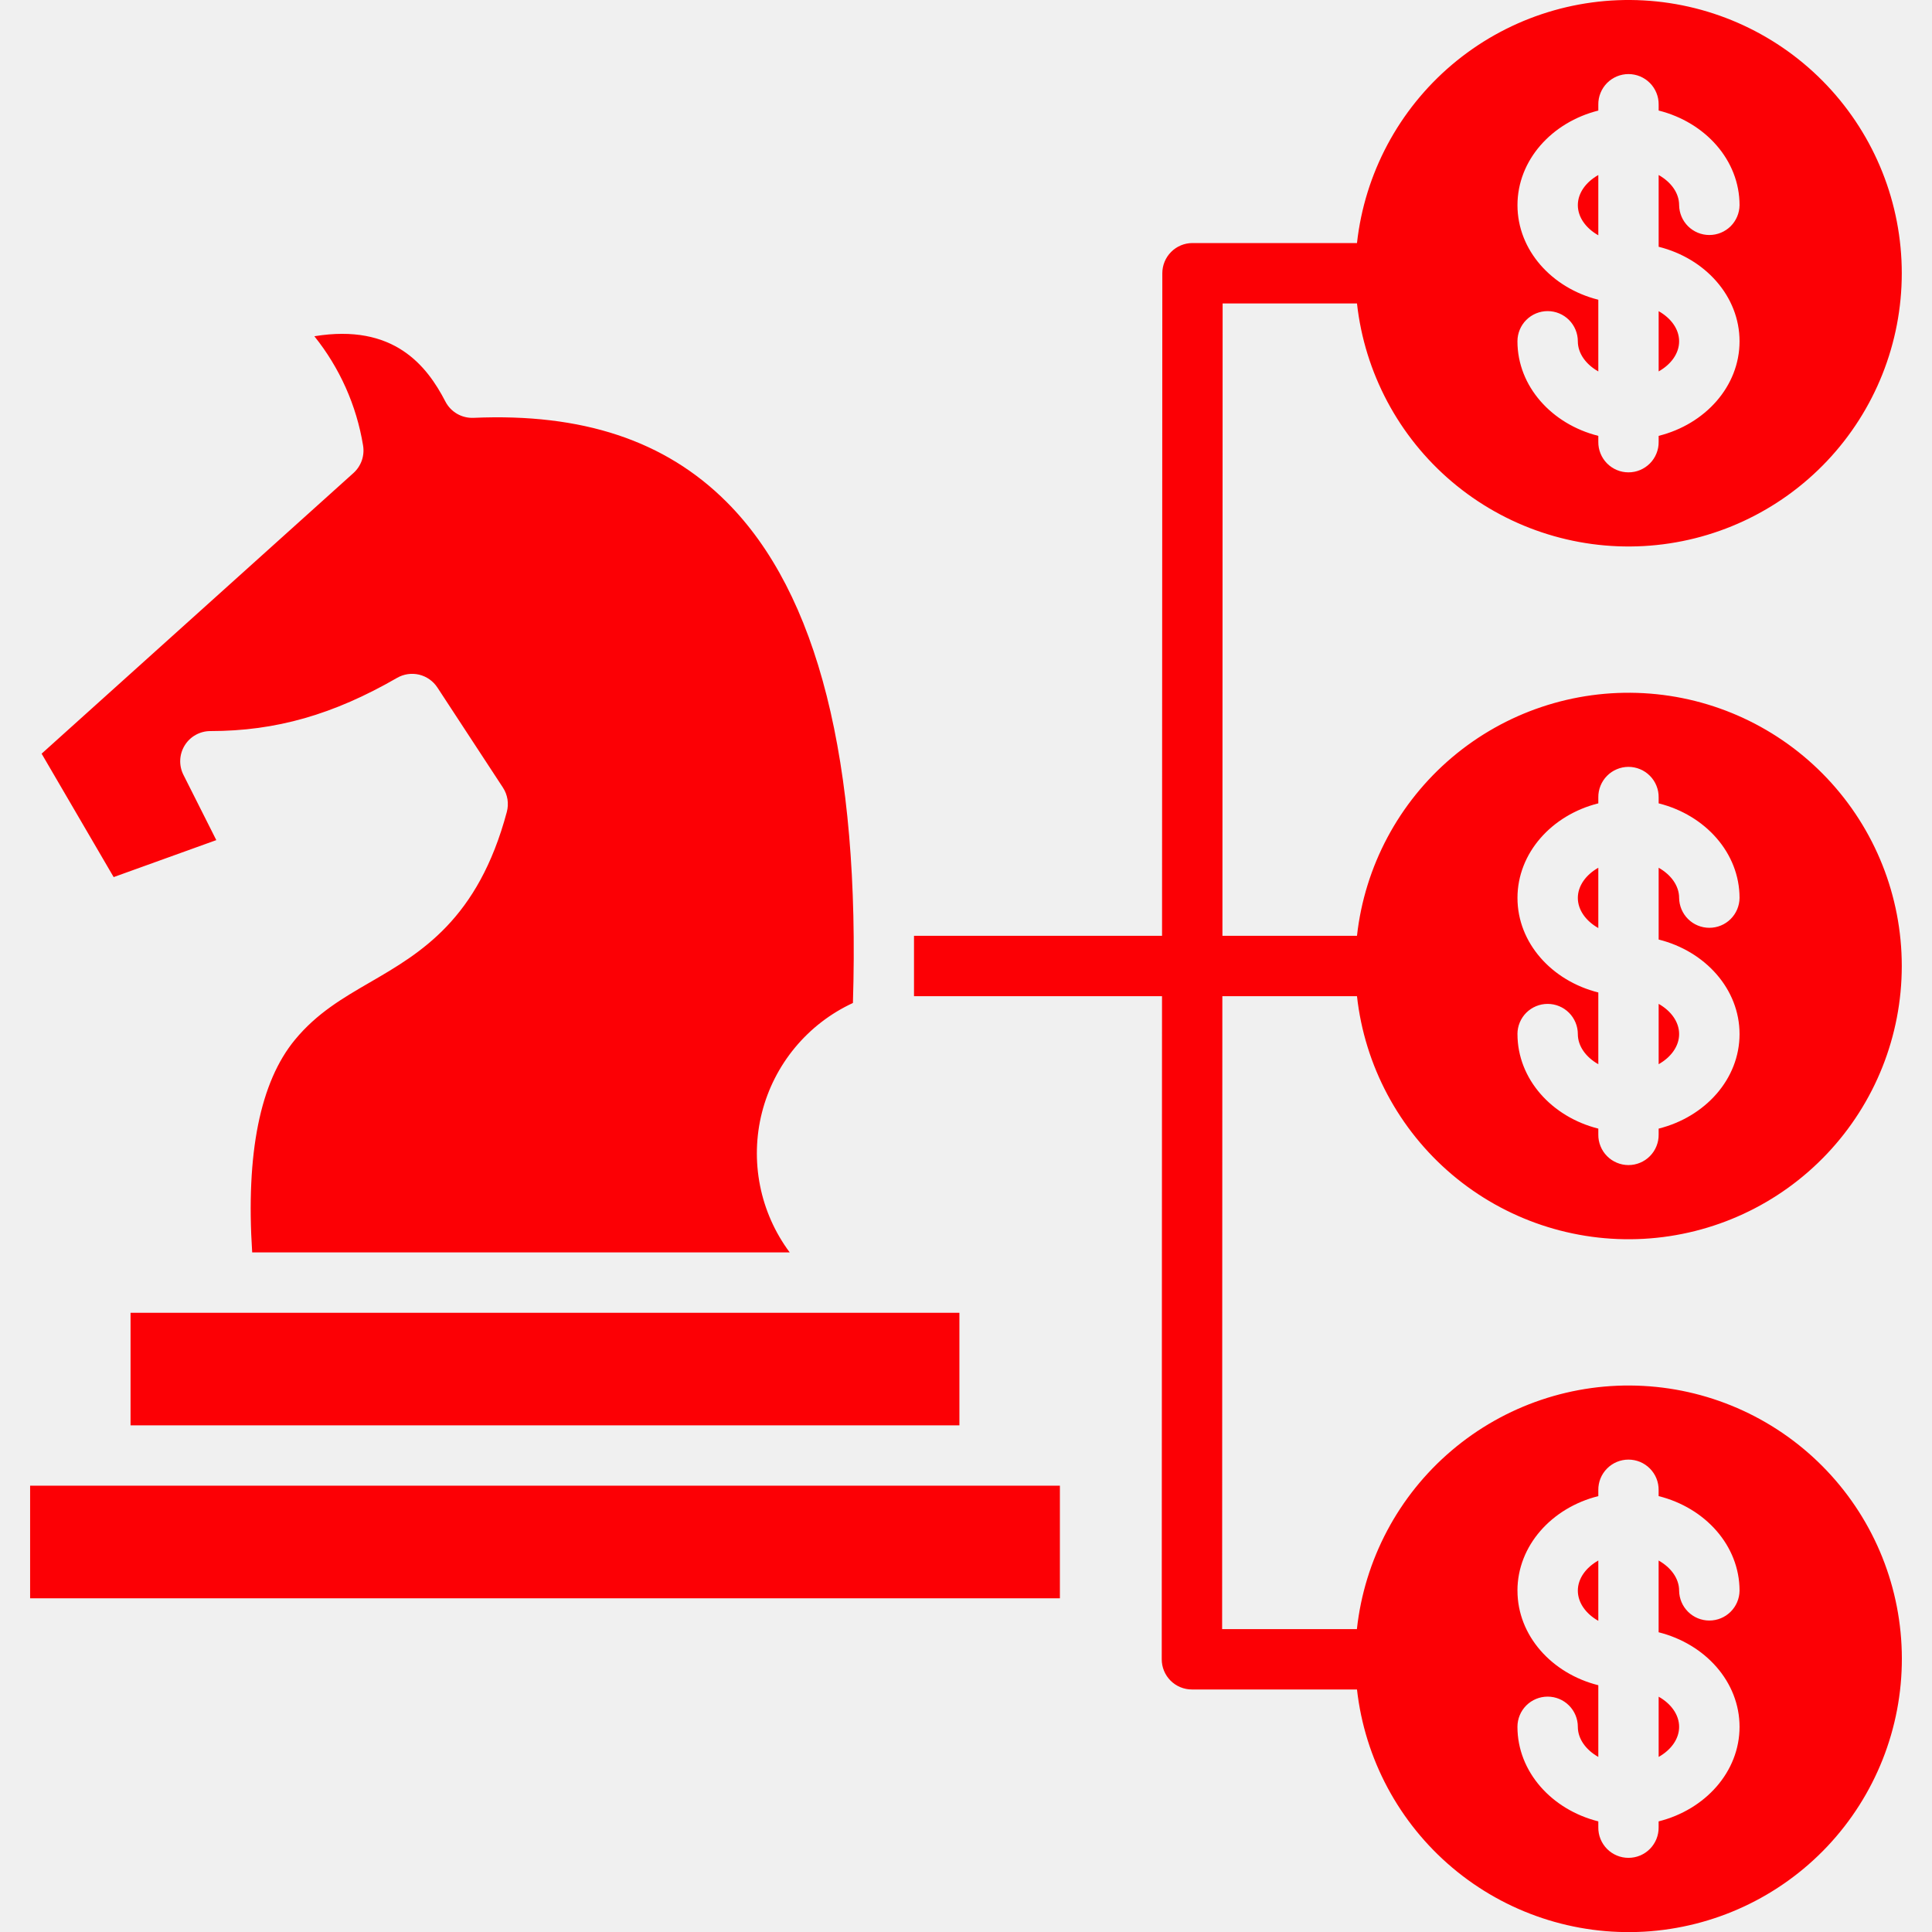
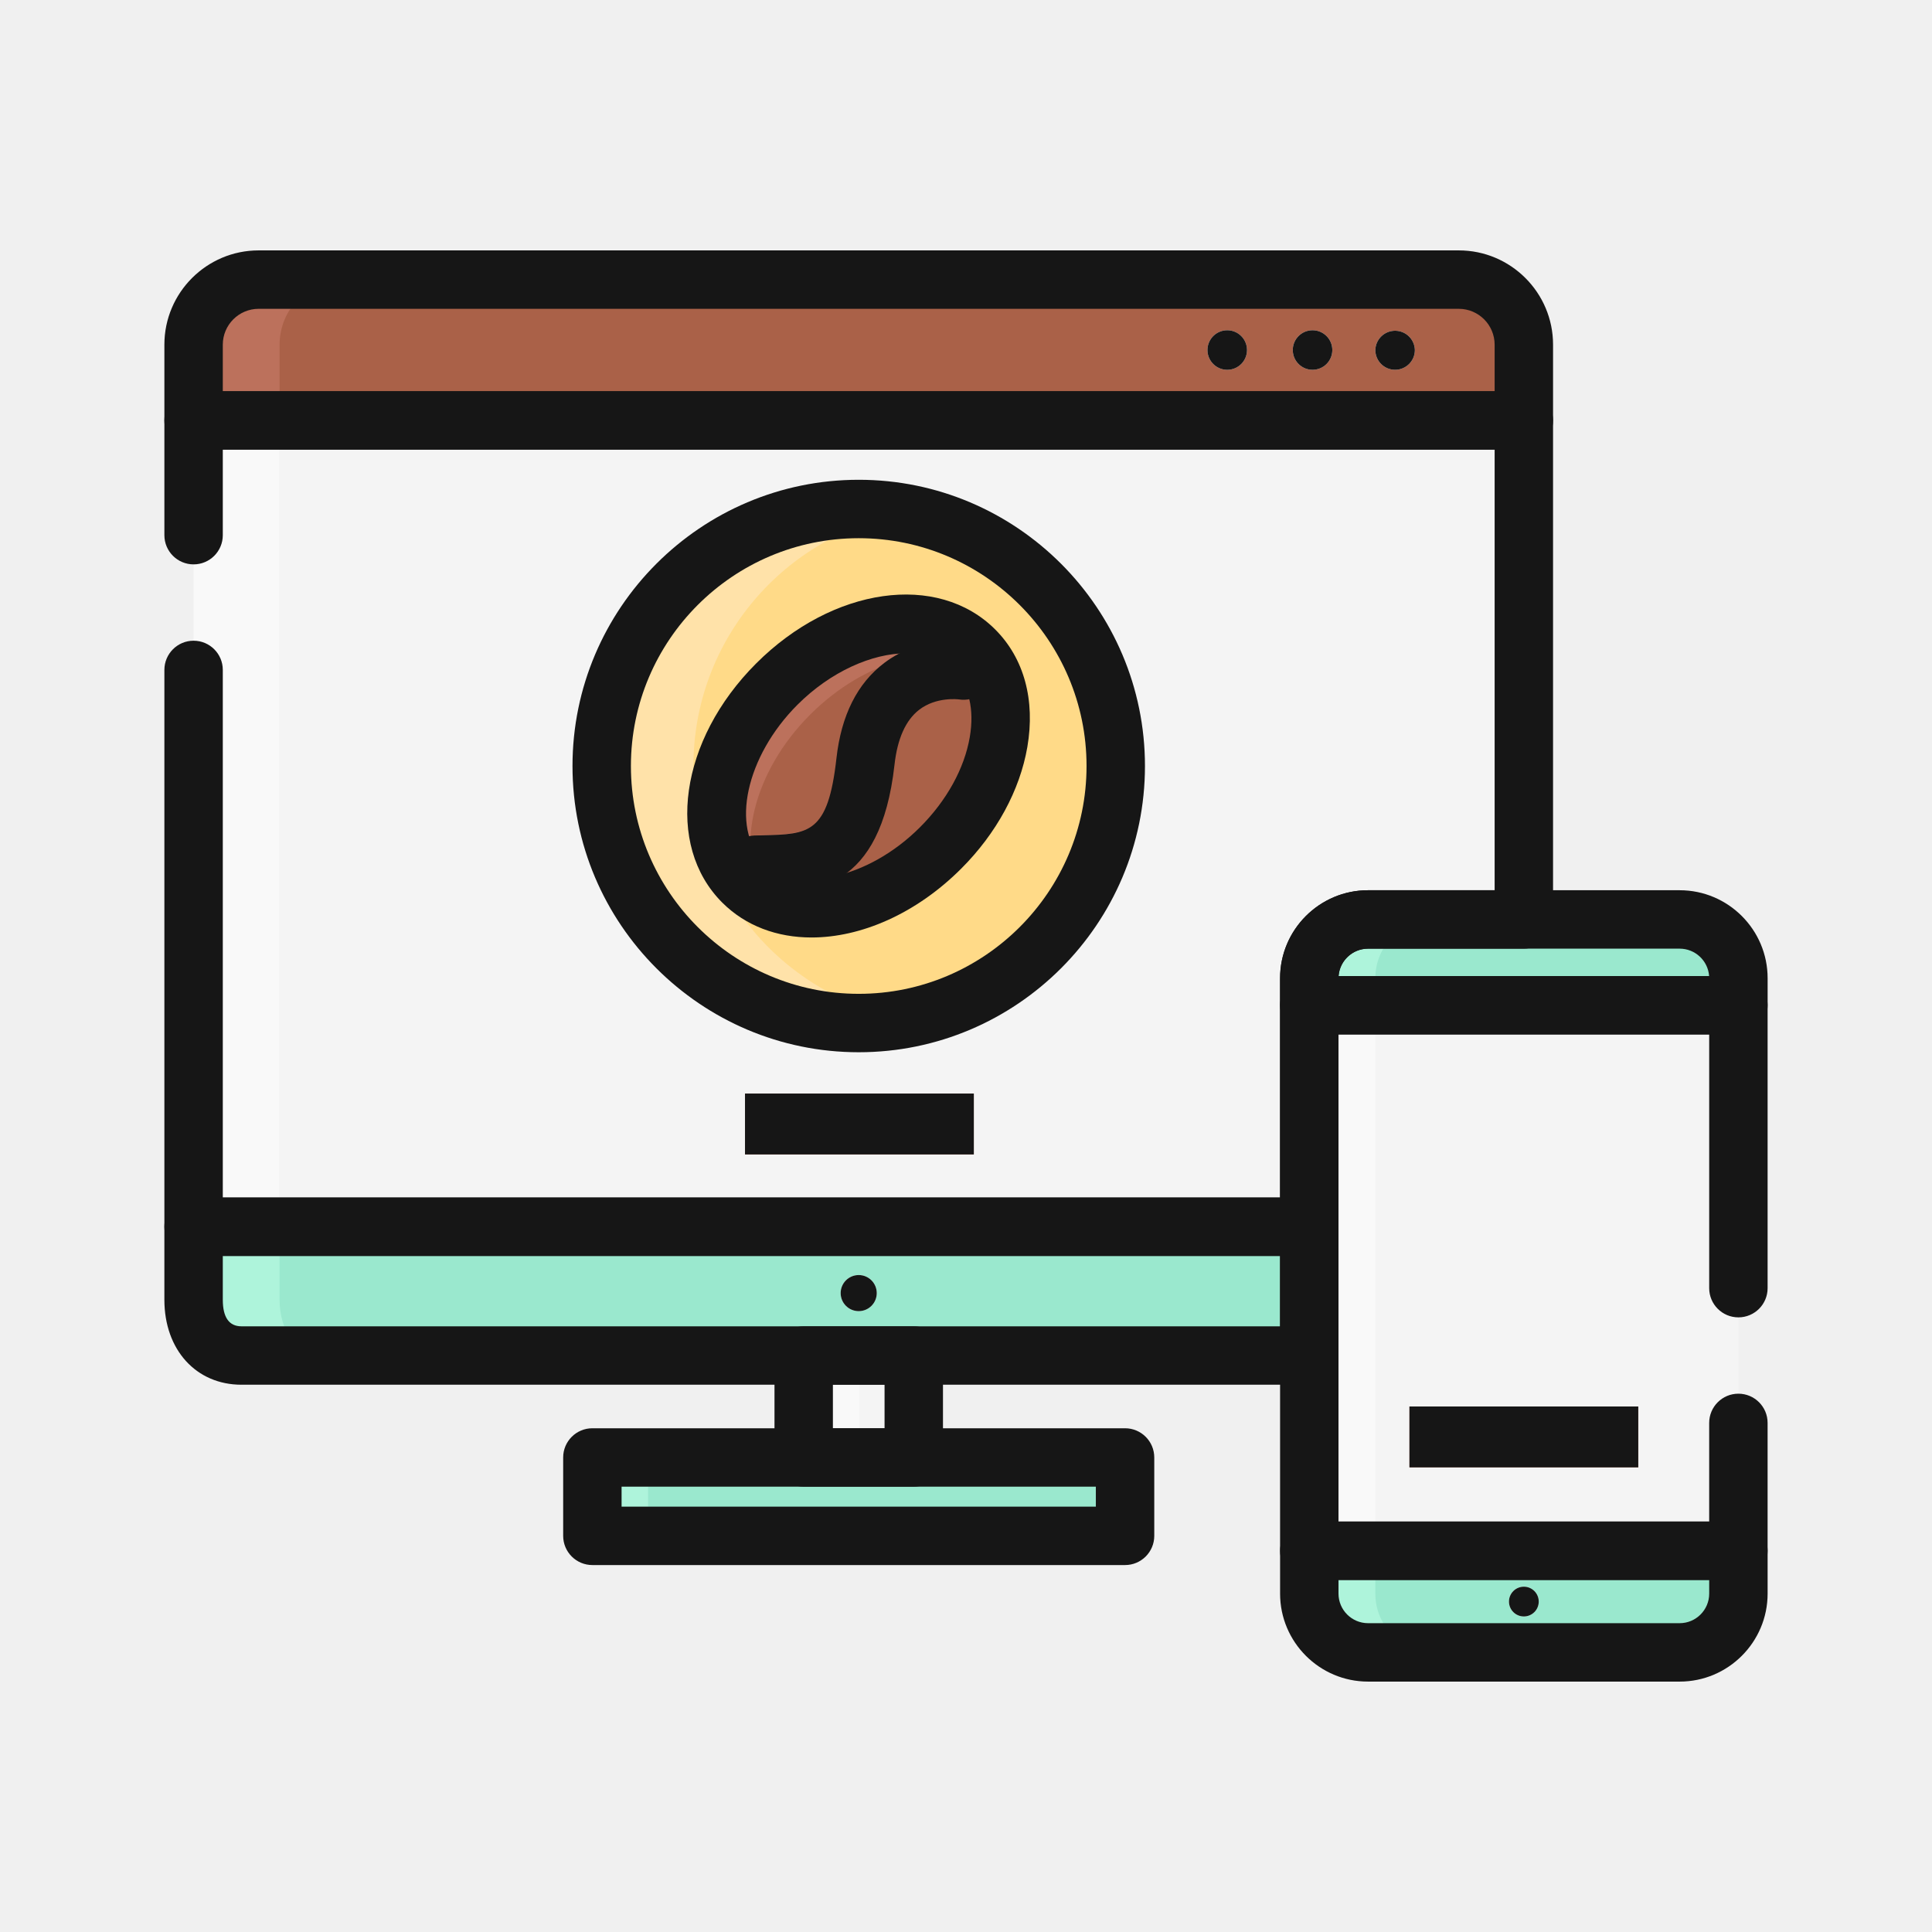
- <svg xmlns="http://www.w3.org/2000/svg" width="70" height="70" viewBox="0 0 70 70" fill="none">
-   <g clip-path="url(#clip0_15_96)">
-     <g clip-path="url(#clip1_15_96)">
-       <path fill-rule="evenodd" clip-rule="evenodd" d="M60.096 11.274C60.544 11.527 60.838 11.925 60.838 12.366C60.838 12.806 60.544 13.205 60.096 13.457V11.274ZM57.168 7.433C57.168 6.992 57.463 6.594 57.91 6.341V8.525C57.463 8.272 57.168 7.873 57.168 7.433ZM57.91 33.625C57.463 33.372 57.168 32.973 57.168 32.533C57.168 32.094 57.463 31.693 57.91 31.44V33.625V33.625ZM60.096 38.558V36.372C60.544 36.625 60.838 37.026 60.838 37.466C60.838 37.906 60.544 38.305 60.096 38.558V38.558ZM57.91 58.726C57.463 58.473 57.168 58.073 57.168 57.632C57.168 57.191 57.463 56.793 57.91 56.54V58.725V58.726ZM60.096 61.474C60.544 61.727 60.838 62.127 60.838 62.566C60.838 63.006 60.544 63.404 60.096 63.657V61.474V61.474ZM54.981 57.633C54.981 59.26 56.222 60.635 57.91 61.059V63.657C57.463 63.404 57.168 63.006 57.168 62.566C57.168 62.275 57.052 61.997 56.847 61.792C56.642 61.587 56.364 61.472 56.074 61.472C55.784 61.472 55.506 61.587 55.3 61.792C55.095 61.997 54.98 62.275 54.98 62.566C54.98 64.194 56.221 65.568 57.91 65.992V66.208C57.908 66.353 57.935 66.496 57.989 66.63C58.043 66.764 58.124 66.886 58.225 66.989C58.327 67.092 58.448 67.173 58.581 67.229C58.715 67.285 58.858 67.313 59.002 67.313C59.147 67.313 59.29 67.285 59.424 67.229C59.557 67.173 59.678 67.092 59.78 66.989C59.881 66.886 59.962 66.764 60.016 66.63C60.07 66.496 60.097 66.353 60.095 66.208V65.992C61.785 65.568 63.027 64.194 63.027 62.566C63.027 60.937 61.785 59.564 60.095 59.14V56.541C60.544 56.794 60.838 57.193 60.838 57.633C60.841 57.921 60.958 58.196 61.163 58.399C61.368 58.602 61.644 58.715 61.932 58.715C62.221 58.715 62.497 58.602 62.702 58.399C62.907 58.196 63.024 57.921 63.027 57.633C63.027 56.004 61.785 54.629 60.095 54.207V53.989C60.097 53.845 60.07 53.701 60.016 53.567C59.962 53.433 59.881 53.311 59.78 53.209C59.678 53.106 59.557 53.024 59.424 52.968C59.29 52.913 59.147 52.884 59.002 52.884C58.858 52.884 58.715 52.913 58.581 52.968C58.448 53.024 58.327 53.106 58.225 53.209C58.124 53.311 58.043 53.433 57.989 53.567C57.935 53.701 57.908 53.845 57.91 53.989V54.207C56.221 54.629 54.98 56.004 54.98 57.633L54.981 57.633ZM57.91 15.792V16.009C57.908 16.154 57.935 16.297 57.99 16.431C58.044 16.565 58.124 16.687 58.226 16.79C58.327 16.892 58.449 16.974 58.582 17.03C58.715 17.086 58.858 17.114 59.003 17.114C59.148 17.114 59.291 17.086 59.424 17.03C59.557 16.974 59.679 16.892 59.78 16.79C59.882 16.687 59.962 16.565 60.016 16.431C60.071 16.297 60.098 16.154 60.096 16.009V15.792C61.786 15.369 63.027 13.994 63.027 12.366C63.027 10.737 61.786 9.363 60.096 8.941V6.341C60.544 6.594 60.838 6.992 60.838 7.433C60.842 7.721 60.958 7.996 61.163 8.199C61.368 8.401 61.645 8.515 61.933 8.515C62.221 8.515 62.498 8.401 62.703 8.199C62.907 7.996 63.024 7.721 63.027 7.433C63.027 5.804 61.786 4.43 60.096 4.005V3.789C60.098 3.645 60.071 3.501 60.016 3.367C59.962 3.233 59.882 3.111 59.78 3.008C59.679 2.906 59.557 2.824 59.424 2.768C59.291 2.713 59.148 2.684 59.003 2.684C58.858 2.684 58.715 2.713 58.582 2.768C58.449 2.824 58.327 2.906 58.226 3.008C58.124 3.111 58.044 3.233 57.99 3.367C57.935 3.501 57.908 3.645 57.91 3.789V4.006C56.222 4.431 54.981 5.805 54.981 7.433C54.981 9.062 56.222 10.436 57.91 10.86V13.458C57.463 13.205 57.168 12.806 57.168 12.366C57.168 12.076 57.052 11.797 56.847 11.592C56.642 11.387 56.364 11.272 56.074 11.272C55.784 11.272 55.506 11.387 55.3 11.592C55.095 11.797 54.98 12.076 54.98 12.366C54.98 13.994 56.221 15.369 57.91 15.792L57.91 15.792ZM54.981 37.466C54.981 39.094 56.222 40.468 57.91 40.892V41.108C57.908 41.252 57.935 41.395 57.99 41.529C58.044 41.664 58.124 41.785 58.226 41.888C58.327 41.991 58.449 42.073 58.582 42.128C58.715 42.184 58.858 42.213 59.003 42.213C59.148 42.213 59.291 42.184 59.424 42.128C59.557 42.073 59.679 41.991 59.78 41.888C59.882 41.785 59.962 41.664 60.016 41.529C60.071 41.395 60.098 41.252 60.096 41.108V40.892C61.786 40.468 63.027 39.094 63.027 37.466C63.027 35.838 61.786 34.463 60.096 34.041V31.44C60.544 31.693 60.838 32.093 60.838 32.534C60.842 32.822 60.958 33.097 61.163 33.3C61.368 33.503 61.645 33.616 61.933 33.616C62.221 33.616 62.498 33.503 62.703 33.3C62.907 33.097 63.024 32.822 63.027 32.534C63.027 30.906 61.786 29.53 60.096 29.107V28.891C60.098 28.746 60.071 28.603 60.016 28.468C59.962 28.334 59.882 28.213 59.78 28.11C59.679 28.007 59.557 27.925 59.424 27.87C59.291 27.814 59.148 27.785 59.003 27.785C58.858 27.785 58.715 27.814 58.582 27.87C58.449 27.925 58.327 28.007 58.226 28.11C58.124 28.213 58.044 28.334 57.99 28.468C57.935 28.603 57.908 28.746 57.91 28.891V29.107C56.222 29.53 54.981 30.906 54.981 32.534C54.981 34.162 56.222 35.536 57.91 35.959V38.559C57.463 38.306 57.168 37.906 57.168 37.467C57.168 37.177 57.052 36.898 56.847 36.693C56.642 36.488 56.364 36.373 56.074 36.373C55.784 36.373 55.506 36.488 55.3 36.693C55.095 36.898 54.98 37.177 54.98 37.467L54.981 37.466ZM33.116 33.906V36.094H42.102L42.092 60.119C42.092 60.263 42.12 60.405 42.175 60.538C42.23 60.67 42.31 60.791 42.412 60.893C42.513 60.994 42.634 61.075 42.767 61.13C42.9 61.185 43.042 61.213 43.186 61.213H49.166C49.45 63.728 50.687 66.039 52.622 67.671C54.557 69.303 57.044 70.132 59.571 69.988C62.098 69.843 64.474 68.736 66.211 66.895C67.947 65.053 68.913 62.616 68.908 60.084C68.904 57.553 67.93 55.119 66.187 53.284C64.444 51.448 62.064 50.349 59.536 50.214C57.009 50.078 54.525 50.916 52.596 52.555C50.666 54.193 49.438 56.509 49.163 59.025H44.28L44.288 36.094H49.166C49.445 38.609 50.678 40.922 52.609 42.557C54.541 44.192 57.026 45.025 59.553 44.885C62.08 44.745 64.457 43.642 66.196 41.804C67.936 39.965 68.905 37.531 68.905 35C68.905 32.469 67.936 30.035 66.196 28.196C64.457 26.358 62.08 25.255 59.553 25.115C57.026 24.975 54.541 25.808 52.609 27.443C50.678 29.078 49.445 31.391 49.166 33.906H44.291L44.298 10.994H49.166C49.445 13.509 50.678 15.822 52.609 17.457C54.541 19.092 57.026 19.925 59.553 19.785C62.079 19.645 64.457 18.542 66.196 16.704C67.935 14.865 68.905 12.431 68.905 9.9C68.905 7.369 67.935 4.934 66.196 3.096C64.457 1.258 62.079 0.155 59.553 0.015C57.026 -0.125 54.541 0.708 52.609 2.343C50.678 3.978 49.445 6.291 49.166 8.806H43.206C42.916 8.806 42.638 8.921 42.433 9.127C42.228 9.332 42.113 9.61 42.113 9.9L42.103 33.906H33.116ZM30.903 36.34C30.092 36.715 29.376 37.267 28.806 37.954C28.235 38.642 27.826 39.447 27.606 40.313C27.387 41.179 27.364 42.083 27.538 42.959C27.712 43.835 28.079 44.661 28.613 45.377H9.137C8.905 41.791 9.424 39.201 10.687 37.672C11.482 36.708 12.417 36.165 13.408 35.59C15.241 34.526 17.32 33.32 18.363 29.418C18.403 29.269 18.411 29.113 18.387 28.961C18.362 28.809 18.306 28.663 18.221 28.534L15.847 24.909C15.694 24.676 15.457 24.509 15.186 24.444C14.914 24.38 14.628 24.421 14.386 24.561C12.075 25.894 9.991 26.488 7.622 26.488C7.436 26.488 7.252 26.536 7.089 26.627C6.926 26.718 6.789 26.849 6.691 27.009C6.593 27.168 6.538 27.349 6.53 27.535C6.522 27.722 6.562 27.907 6.646 28.074L7.837 30.439L4.118 31.779L1.508 27.307L12.808 17.137C12.945 17.013 13.049 16.856 13.11 16.681C13.17 16.506 13.185 16.319 13.154 16.136C12.916 14.688 12.308 13.327 11.39 12.183C14.262 11.711 15.466 13.248 16.137 14.548C16.233 14.734 16.38 14.888 16.561 14.993C16.741 15.097 16.948 15.148 17.157 15.139C21.099 14.966 24.096 15.961 26.32 18.181C29.631 21.482 31.172 27.589 30.903 36.339L30.903 36.34ZM34.761 51.643H4.73V47.564H34.761V51.643V51.643ZM38.402 57.91H1.091V53.829H38.402L38.402 57.91Z" fill="#FC0005" />
+ <svg xmlns="http://www.w3.org/2000/svg" viewBox="0 0 300 300" xml:space="preserve">
+   <path fill="#9AE8CE" d="M791.269 2146.512h82.715v12.171h-82.715zM902.591 2110.684H729.346v11.338c0 4.893 2.575 8.66 7.436 8.66h165.809v-19.998z" />
+   <path fill="#F4F4F4" d="M824.083 2130.682h17.092v15.83h-17.092zM835.427 2120.989a2.803 2.803 0 0 1-2.802 2.802 2.802 2.802 0 0 1 0-5.604 2.801 2.801 0 0 1 2.802 2.802z" />
+   <path fill="#AA6148" d="M925.805 1963.614H739.447c-5.578 0-10.101 4.524-10.101 10.102v11.767h206.561v-11.767c0-5.579-4.524-10.102-10.102-10.102z" />
+   <path fill="#AEF4DB" d="M742.7 2122.022v-11.338h-13.228v11.338c0 4.893 2.575 8.66 7.436 8.66h13.228c-4.862 0-7.436-3.767-7.436-8.66z" />
+   <path fill="#BC715C" d="M752.801 1963.614h-13.228c-5.578 0-10.101 4.524-10.101 10.102v11.767H742.7v-11.767c0-5.579 4.523-10.102 10.101-10.102z" />
+   <path fill="#F4F4F4" d="M918.985 1974.548a3.068 3.068 0 1 1-6.138 0 3.07 3.07 0 0 1 6.138 0zM906.167 1974.548a3.068 3.068 0 0 1-3.07 3.071 3.07 3.07 0 1 1 3.07-3.071zM892.921 1974.548a3.07 3.07 0 1 1-6.139.003 3.07 3.07 0 0 1 6.139-.003zM902.59 2076.29h66.634v84.708H902.59z" />
+   <path fill="#9AE8CE" d="M902.591 2167.656a9.124 9.124 0 0 0 9.125 9.124H960.1a9.125 9.125 0 0 0 9.124-9.124v-6.658h-66.633v6.658zM969.224 2072.091c0-5.037-4.086-9.124-9.124-9.124h-48.383a9.126 9.126 0 0 0-9.125 9.124v4.199h66.633v-4.199z" />
+   <path fill="#AEF4DB" d="M912.846 2167.656v-6.658h-10.255v6.658a9.124 9.124 0 0 0 9.125 9.124h10.255a9.123 9.123 0 0 1-9.125-9.124zM921.971 2062.967h-10.255a9.126 9.126 0 0 0-9.125 9.124v4.199h10.255v-4.199a9.126 9.126 0 0 1 9.125-9.124z" />
+   <path fill="#F4F4F4" d="M938.22 2168.888a2.31 2.31 0 0 1-2.312 2.312 2.31 2.31 0 1 1 0-4.621 2.309 2.309 0 0 1 2.312 2.309zM911.715 2062.967h24.192v-77.485H729.346v125.202H902.59V2072.091a9.126 9.126 0 0 1 9.125-9.124z" />
+   <path fill="#FFDA88" d="M872.538 2039.145c0 22.039-17.869 39.909-39.911 39.909s-39.911-17.87-39.911-39.909c0-22.042 17.869-39.912 39.911-39.912s39.911 17.87 39.911 39.912z" />
+   <path fill="#FFE2A9" d="M806.96 2039.145c0-19.606 14.151-35.878 32.79-39.242-2.315-.419-4.688-.67-7.122-.67-22.042 0-39.911 17.87-39.911 39.912 0 22.039 17.869 39.909 39.911 39.909 2.435 0 4.807-.254 7.122-.67-18.639-3.364-32.79-19.633-32.79-39.239z" />
+   <path fill="#AA6148" d="M845.469 2051.936c-9.933 9.939-23.687 12.295-30.712 5.273-7.019-7.028-4.662-20.775 5.277-30.711 9.933-9.936 23.681-12.298 30.708-5.271 7.025 7.025 4.666 20.776-5.273 30.709z" />
+   <path fill="#BC715C" d="M825.101 2031.149c8.569-8.569 19.961-11.486 27.443-7.63-.526-.844-1.119-1.651-1.836-2.368-7.028-7.024-20.775-4.665-30.709 5.274-9.939 9.933-12.295 23.684-5.276 30.708a12.9 12.9 0 0 0 3.266 2.356c-4.598-7.444-1.811-19.423 7.112-28.34z" />
+   <path fill="#BC715C" d="M817.595 2058.403c-2.288 0-4.175-1.828-4.246-4.14a4.265 4.265 0 0 1 4.119-4.405l.546-.018c6.945-.207 10.113-.301 11.394-11.832 1.719-15.522 13.128-18.51 18.921-17.902 2.339.237 4.039 2.336 3.803 4.683a4.256 4.256 0 0 1-4.624 3.821c-1.417-.109-8.495-.106-9.655 10.346-2.097 18.903-12.207 19.205-19.588 19.429l-.537.018h-.133z" />
+   <path fill="#AA6148" d="M814.97 2090.006h35.527v9.449H814.97zM918.145 2138.595h35.527v9.449h-35.527z" />
+   <path fill="#F9F9F9" d="M902.59 2076.29h10.256v84.708H902.59zM729.346 1985.482h13.296v125.201h-13.296z" />
+   <g>
+     <path fill="#F9F9F9" d="M824.083 2130.682h8.651v15.83h-8.651z" />
+   </g>
+   <g>
+     <path fill="#AEF4DB" d="M791.269 2146.512h8.651v12.171h-8.651z" />
+   </g>
+   <g>
+     <path fill="#161616" d="M873.984 2163.218h-82.715a4.535 4.535 0 0 1-4.535-4.535v-12.171a4.535 4.535 0 0 1 4.535-4.535h82.715a4.535 4.535 0 0 1 4.535 4.535v12.171a4.535 4.535 0 0 1-4.535 4.535zm-78.18-9.07h73.644v-3.101h-73.644v3.101z" />
+     <path fill="#161616" d="M841.174 2151.047h-17.092a4.535 4.535 0 0 1-4.535-4.535v-15.83a4.535 4.535 0 0 1 4.535-4.535h17.092a4.535 4.535 0 0 1 4.535 4.535v15.83a4.534 4.534 0 0 1-4.535 4.535zm-12.556-9.071h8.021v-6.759h-8.021v6.759zM835.427 2120.989a2.803 2.803 0 0 1-2.802 2.802 2.802 2.802 0 0 1 0-5.604 2.801 2.801 0 0 1 2.802 2.802zM935.907 1990.017H729.346a4.535 4.535 0 0 1-4.535-4.535v-11.767c0-8.07 6.565-14.637 14.637-14.637h186.358c8.071 0 14.637 6.567 14.637 14.637v11.767a4.537 4.537 0 0 1-4.536 4.535zm-202.026-9.07h197.49v-7.231a5.573 5.573 0 0 0-5.566-5.566H739.447a5.573 5.573 0 0 0-5.566 5.566v7.231z" />
+     <path fill="#161616" d="M918.985 1974.548a3.068 3.068 0 1 1-6.138 0 3.07 3.07 0 0 1 6.138 0zM906.167 1974.548a3.068 3.068 0 0 1-3.07 3.071 3.07 3.07 0 1 1 3.07-3.071zM892.921 1974.548a3.07 3.07 0 1 1-6.139.003 3.07 3.07 0 0 1 6.139-.003zM969.222 2165.533H902.59a4.535 4.535 0 0 1-4.535-4.535v-84.708a4.535 4.535 0 0 1 4.535-4.535h66.633a4.535 4.535 0 0 1 4.535 4.535v43.931a4.535 4.535 0 0 1-9.07 0v-39.395h-57.562v75.637h57.562v-15.319a4.535 4.535 0 0 1 9.07 0v19.854a4.535 4.535 0 0 1-4.536 4.535z" />
+     <path fill="#161616" d="M960.099 2181.316h-48.382c-7.532 0-13.661-6.127-13.661-13.659v-6.658a4.535 4.535 0 0 1 4.535-4.535h66.633a4.535 4.535 0 0 1 4.535 4.535v6.658c0 7.532-6.128 13.659-13.66 13.659zm-52.972-15.783v2.123a4.595 4.595 0 0 0 4.59 4.589h48.382a4.594 4.594 0 0 0 4.59-4.589v-2.123h-57.562zM969.224 2080.825h-66.633a4.535 4.535 0 0 1-4.535-4.535v-4.199c0-7.532 6.128-13.659 13.661-13.659h48.382c7.532 0 13.661 6.127 13.661 13.659v4.199a4.537 4.537 0 0 1-4.536 4.535zm-62.086-9.07h57.538a4.595 4.595 0 0 0-4.578-4.252h-48.382a4.595 4.595 0 0 0-4.578 4.252z" />
+     <path fill="#161616" d="M938.22 2168.888a2.311 2.311 0 1 1-4.622.002 2.311 2.311 0 0 1 4.622-.002zM902.59 2115.219H729.346a4.535 4.535 0 0 1-4.535-4.535v-86.462a4.535 4.535 0 0 1 9.07 0v81.926h164.173v-34.057c0-7.532 6.128-13.659 13.661-13.659h19.656v-68.415h-197.49v13.281a4.535 4.535 0 0 1-9.07 0v-17.817a4.535 4.535 0 0 1 4.535-4.535h206.561a4.535 4.535 0 0 1 4.535 4.535v77.485a4.535 4.535 0 0 1-4.535 4.535h-24.192a4.594 4.594 0 0 0-4.59 4.589v38.592a4.536 4.536 0 0 1-4.535 4.537z" />
+     <path fill="#161616" d="M902.591 2135.218H736.782c-7.048 0-11.972-5.427-11.972-13.196v-11.339a4.535 4.535 0 0 1 4.535-4.535H902.59a4.535 4.535 0 0 1 4.535 4.535v19.999a4.534 4.534 0 0 1-4.534 4.536zm-168.71-19.999v6.803c0 2.737.976 4.125 2.901 4.125h161.274v-10.928H733.881zM832.628 2083.589c-24.508 0-44.446-19.937-44.446-44.444 0-24.508 19.938-44.447 44.446-44.447s44.446 19.94 44.446 44.447-19.939 44.444-44.446 44.444zm0-79.821c-19.506 0-35.375 15.871-35.375 35.377s15.869 35.374 35.375 35.374 35.375-15.868 35.375-35.374-15.87-35.377-35.375-35.377z" />
+     <path fill="#161616" d="M825.302 2065.77c-5.321 0-10.215-1.769-13.875-5.427-8.928-8.935-6.61-25.243 5.275-37.127 11.889-11.882 28.191-14.203 37.123-5.271 4.469 4.467 6.239 10.946 4.987 18.239-1.153 6.717-4.797 13.423-10.261 18.886-7.015 7.017-15.576 10.7-23.249 10.7zm14.715-44.129c-5.312 0-11.75 2.838-16.901 7.987-8.012 8.014-10.428 19.142-5.274 24.301 5.164 5.161 16.286 2.74 24.295-5.273h.001c4.149-4.149 6.896-9.124 7.735-14.008.74-4.308-.134-7.964-2.461-10.29-1.841-1.84-4.444-2.717-7.395-2.717z" />
+     <path fill="#161616" d="M816.565 2059.002a4.536 4.536 0 0 1-.137-9.068l1.329-.035c7.147-.174 10.106-.245 11.412-11.965.741-6.658 3.245-11.64 7.439-14.808 5.755-4.344 12.314-3.387 13.044-3.275a4.537 4.537 0 0 1 3.722 5.223 4.526 4.526 0 0 1-5.179 3.729c-.158-.018-3.542-.434-6.189 1.612-2.086 1.615-3.372 4.482-3.822 8.522-2.183 19.591-12.602 19.845-20.208 20.028l-1.267.032c-.048.005-.097.005-.144.005zM814.97 2090.006h35.527v9.449H814.97z" />
+     <g>
+       <path fill="#161616" d="M918.145 2138.595h35.527v9.449h-35.527z" />
    </g>
  </g>
-   <defs>
-     <clipPath id="clip0_15_96">
-       <rect width="70" height="70" fill="white" />
-     </clipPath>
-     <clipPath id="clip1_15_96">
-       <rect width="70" height="70" fill="white" />
-     </clipPath>
-   </defs>
+   <g>
+     <path fill="#9AE8CE" d="M91.984 226.315h82.715v12.171H91.984zM203.306 190.486H30.061v11.339c0 4.893 2.575 8.66 7.437 8.66h165.809v-19.999z" />
+     <path fill="#F4F4F4" d="M124.798 210.485h17.092v15.83h-17.092zM136.142 200.791a2.803 2.803 0 0 1-2.802 2.802 2.802 2.802 0 0 1 0-5.604 2.803 2.803 0 0 1 2.802 2.802z" />
+     <path fill="#AA6148" d="M226.521 43.417H40.162c-5.578 0-10.101 4.523-10.101 10.101v11.767h206.561V53.518c0-5.578-4.524-10.101-10.101-10.101z" />
+     <path fill="#AEF4DB" d="M43.415 201.825v-11.339H30.186v11.339c0 4.893 2.575 8.66 7.437 8.66h13.228c-4.861 0-7.436-3.768-7.436-8.66z" />
+     <path fill="#BC715C" d="M53.516 43.417H40.288c-5.578 0-10.101 4.523-10.101 10.101v11.767h13.228V53.518c0-5.578 4.523-10.101 10.101-10.101z" />
+     <path fill="#F4F4F4" d="M219.7 54.351a3.068 3.068 0 1 1-6.138 0 3.07 3.07 0 0 1 6.138 0zM206.882 54.351a3.068 3.068 0 0 1-3.07 3.071 3.07 3.07 0 1 1 3.07-3.071zM193.636 54.351a3.07 3.07 0 1 1-6.142.004 3.07 3.07 0 0 1 6.142-.004zM203.305 156.093h66.634v84.708h-66.634z" />
+     <path fill="#9AE8CE" d="M203.306 247.459a9.124 9.124 0 0 0 9.126 9.124h48.383a9.125 9.125 0 0 0 9.124-9.124v-6.658h-66.633v6.658zM269.939 151.894c0-5.037-4.086-9.124-9.124-9.124h-48.383c-5.04 0-9.126 4.087-9.126 9.124v4.199h66.633v-4.199z" />
+     <path fill="#AEF4DB" d="M213.561 247.459v-6.658h-10.255v6.658a9.124 9.124 0 0 0 9.126 9.124h10.255a9.124 9.124 0 0 1-9.126-9.124zM222.686 142.77h-10.255c-5.04 0-9.126 4.087-9.126 9.124v4.199h10.255v-4.199a9.127 9.127 0 0 1 9.126-9.124z" />
+     <path fill="#F4F4F4" d="M238.935 248.691a2.31 2.31 0 0 1-2.312 2.312 2.31 2.31 0 1 1 0-4.621 2.309 2.309 0 0 1 2.312 2.309zM212.43 142.77h24.192V65.285H30.061v125.202h173.244v-38.592a9.126 9.126 0 0 1 9.125-9.125z" />
+     <path fill="#FFDA88" d="M173.253 118.948c0 22.039-17.868 39.909-39.911 39.909-22.042 0-39.91-17.87-39.91-39.909 0-22.042 17.868-39.912 39.91-39.912 22.043 0 39.911 17.87 39.911 39.912z" />
+     <path fill="#FFE2A9" d="M107.675 118.948c0-19.606 14.151-35.879 32.79-39.242-2.315-.419-4.688-.67-7.122-.67-22.042 0-39.91 17.87-39.91 39.912 0 22.039 17.868 39.909 39.91 39.909 2.435 0 4.807-.254 7.122-.67-18.639-3.364-32.79-19.633-32.79-39.239z" />
+     <path fill="#AA6148" d="M146.184 131.739c-9.933 9.939-23.687 12.295-30.712 5.273-7.019-7.028-4.662-20.775 5.277-30.711 9.933-9.936 23.681-12.298 30.708-5.271 7.025 7.025 4.666 20.776-5.273 30.709z" />
+     <path fill="#BC715C" d="M125.816 110.952c8.569-8.569 19.961-11.486 27.443-7.63-.525-.844-1.119-1.651-1.837-2.368-7.027-7.024-20.775-4.665-30.709 5.274-9.939 9.933-12.295 23.684-5.276 30.708a12.9 12.9 0 0 0 3.266 2.356c-4.597-7.444-1.81-19.423 7.113-28.34z" />
+     <path fill="#BC715C" d="M118.311 138.206c-2.288 0-4.175-1.828-4.246-4.14a4.265 4.265 0 0 1 4.119-4.405l.546-.018c6.945-.207 10.113-.301 11.394-11.832 1.719-15.522 13.128-18.51 18.921-17.902 2.339.236 4.04 2.336 3.803 4.683a4.255 4.255 0 0 1-4.624 3.821c-1.417-.109-8.495-.106-9.656 10.346-2.097 18.903-12.207 19.205-19.588 19.429l-.537.018h-.132z" />
+     <path fill="#AA6148" d="M115.685 169.808h35.527v9.449h-35.527zM218.86 218.398h35.527v9.449H218.86z" />
+     <path fill="#F9F9F9" d="M203.305 156.093h10.256v84.708h-10.256zM30.061 65.285h13.296v125.201H30.061z" />
+     <g>
+       <path fill="#F9F9F9" d="M124.798 210.485h8.651v15.83h-8.651z" />
+     </g>
+     <g>
+       <path fill="#AEF4DB" d="M91.984 226.315h8.651v12.171h-8.651z" />
+     </g>
+     <g>
+       <path fill="#161616" d="M174.699 243.021H91.984a4.535 4.535 0 0 1-4.535-4.535v-12.171a4.535 4.535 0 0 1 4.535-4.535h82.715a4.536 4.536 0 0 1 4.535 4.535v12.171a4.535 4.535 0 0 1-4.535 4.535zm-78.18-9.07h73.644v-3.1H96.519v3.1z" />
+       <path fill="#161616" d="M141.89 230.85h-17.092a4.535 4.535 0 0 1-4.535-4.535v-15.83a4.535 4.535 0 0 1 4.535-4.535h17.092a4.535 4.535 0 0 1 4.535 4.535v15.83a4.535 4.535 0 0 1-4.535 4.535zm-12.557-9.071h8.021v-6.759h-8.021v6.759zM136.142 200.791a2.803 2.803 0 0 1-2.802 2.802 2.802 2.802 0 0 1 0-5.604 2.803 2.803 0 0 1 2.802 2.802zM236.622 69.82H30.061a4.536 4.536 0 0 1-4.535-4.535V53.518c0-8.07 6.565-14.637 14.637-14.637h186.358c8.071 0 14.637 6.567 14.637 14.637v11.767a4.537 4.537 0 0 1-4.536 4.535zM34.596 60.749h197.49v-7.231a5.573 5.573 0 0 0-5.566-5.566H40.162a5.573 5.573 0 0 0-5.566 5.566v7.231z" />
+       <path fill="#161616" d="M219.7 54.351a3.068 3.068 0 1 1-6.138 0 3.07 3.07 0 0 1 6.138 0zM206.882 54.351a3.068 3.068 0 0 1-3.07 3.071 3.07 3.07 0 1 1 3.07-3.071zM193.636 54.351a3.07 3.07 0 1 1-6.142.004 3.07 3.07 0 0 1 6.142-.004zM269.938 245.336h-66.633a4.535 4.535 0 0 1-4.535-4.535v-84.708a4.535 4.535 0 0 1 4.535-4.535h66.633a4.535 4.535 0 0 1 4.535 4.535v43.931a4.535 4.535 0 0 1-9.07 0v-39.395H207.84v75.637h57.562v-15.319a4.535 4.535 0 0 1 9.07 0v19.854a4.534 4.534 0 0 1-4.534 4.535z" />
+       <path fill="#161616" d="M260.814 261.118h-48.382c-7.532 0-13.661-6.127-13.661-13.659v-6.658a4.535 4.535 0 0 1 4.535-4.535h66.633a4.536 4.536 0 0 1 4.535 4.535v6.658c0 7.533-6.128 13.659-13.66 13.659zm-52.972-15.782v2.123a4.595 4.595 0 0 0 4.59 4.589h48.382c2.53 0 4.59-2.058 4.59-4.589v-2.123h-57.562zM269.939 160.628h-66.633a4.535 4.535 0 0 1-4.535-4.535v-4.199c0-7.532 6.128-13.659 13.661-13.659h48.382c7.532 0 13.661 6.127 13.661 13.659v4.199a4.537 4.537 0 0 1-4.536 4.535zm-62.085-9.07h57.538a4.595 4.595 0 0 0-4.578-4.252h-48.382a4.594 4.594 0 0 0-4.578 4.252z" />
+       <path fill="#161616" d="M238.935 248.691a2.311 2.311 0 1 1-4.622.002 2.311 2.311 0 0 1 4.622-.002zM203.305 195.022H30.061a4.535 4.535 0 0 1-4.535-4.535v-86.462a4.535 4.535 0 0 1 9.07 0v81.926h164.173v-34.057c0-7.532 6.128-13.659 13.661-13.659h19.656V69.82H34.596v13.281a4.535 4.535 0 0 1-9.07 0V65.285a4.535 4.535 0 0 1 4.535-4.535h206.561a4.535 4.535 0 0 1 4.535 4.535v77.485a4.535 4.535 0 0 1-4.535 4.535H212.43a4.594 4.594 0 0 0-4.59 4.589v38.592a4.536 4.536 0 0 1-4.535 4.536z" />
+       <path fill="#161616" d="M203.306 215.02H37.497c-7.048 0-11.972-5.427-11.972-13.196v-11.339a4.535 4.535 0 0 1 4.535-4.535h173.245a4.536 4.536 0 0 1 4.535 4.535v19.999a4.533 4.533 0 0 1-4.534 4.536zm-168.71-19.998v6.803c0 2.737.976 4.125 2.901 4.125h161.274v-10.928H34.596zM133.343 163.392c-24.508 0-44.446-19.937-44.446-44.445S108.835 74.5 133.343 74.5s44.446 19.94 44.446 44.447c0 24.508-19.938 44.445-44.446 44.445zm0-79.821c-19.506 0-35.375 15.871-35.375 35.377s15.869 35.374 35.375 35.374 35.375-15.868 35.375-35.374-15.869-35.377-35.375-35.377z" />
+       <path fill="#161616" d="M126.017 145.572c-5.321 0-10.215-1.769-13.875-5.427-8.928-8.935-6.61-25.243 5.275-37.128 11.889-11.882 28.191-14.203 37.123-5.271 4.469 4.467 6.239 10.946 4.987 18.239-1.153 6.717-4.797 13.423-10.261 18.886-7.015 7.019-15.576 10.701-23.249 10.701zm14.715-44.128c-5.312 0-11.75 2.838-16.901 7.987-8.012 8.014-10.428 19.143-5.274 24.301 5.164 5.161 16.286 2.74 24.295-5.273h.001c4.149-4.149 6.896-9.124 7.735-14.008.74-4.308-.134-7.964-2.461-10.29-1.841-1.84-4.444-2.717-7.395-2.717z" />
+       <path fill="#161616" d="M117.28 138.805a4.536 4.536 0 0 1-.137-9.068l1.329-.035c7.147-.174 10.106-.245 11.412-11.965.741-6.658 3.245-11.64 7.439-14.808 5.755-4.343 12.314-3.387 13.044-3.275a4.537 4.537 0 0 1 3.722 5.223 4.526 4.526 0 0 1-5.179 3.729c-.158-.018-3.542-.434-6.189 1.612-2.086 1.615-3.372 4.482-3.822 8.522-2.184 19.591-12.602 19.845-20.208 20.028l-1.267.033c-.048.004-.097.004-.144.004zM115.685 169.808h35.527v9.449h-35.527z" />
+       <g>
+         <path fill="#161616" d="M218.86 218.398h35.527v9.449H218.86z" />
+       </g>
+     </g>
+   </g>
</svg>
